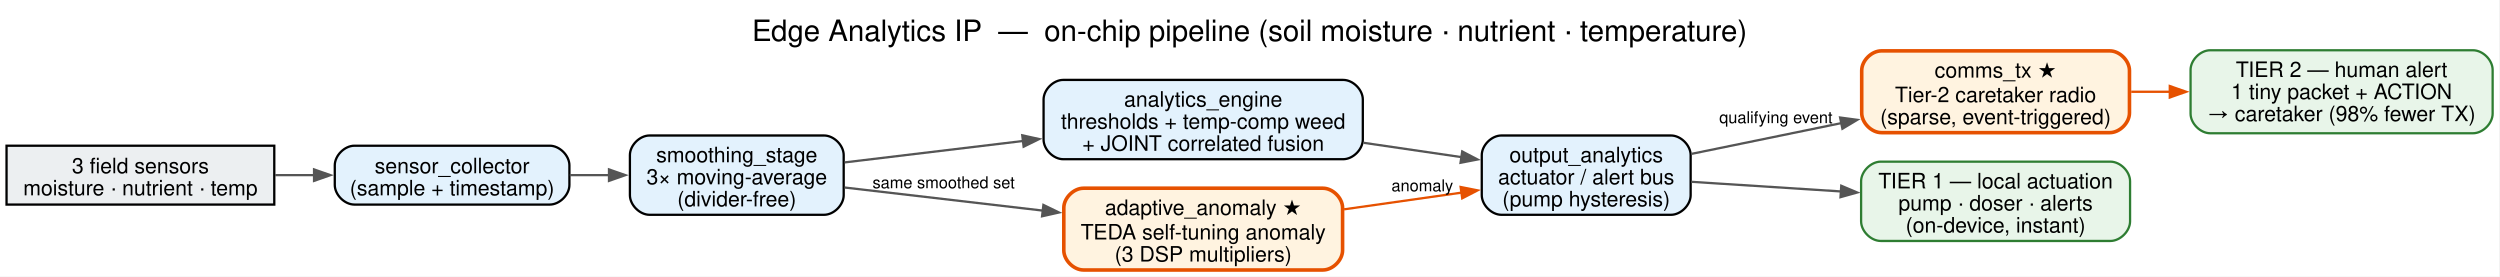
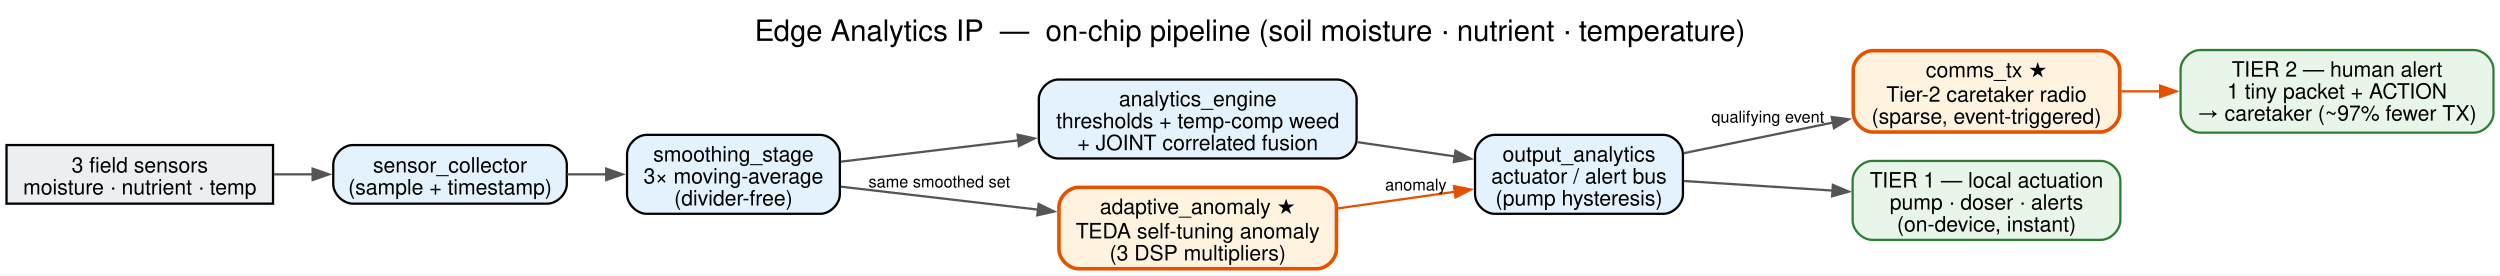
- <svg xmlns="http://www.w3.org/2000/svg" width="1529pt" height="169pt" viewBox="0.00 0.00 1529.00 169.00">
+ <svg xmlns="http://www.w3.org/2000/svg" width="1536pt" height="169pt" viewBox="0.00 0.00 1536.00 169.00">
  <g id="graph0" class="graph" transform="scale(1 1) rotate(0) translate(4 165.12)">
-     <polygon fill="white" stroke="none" points="-4,4 -4,-165.12 1524.5,-165.12 1524.5,4 -4,4" />
-     <text xml:space="preserve" text-anchor="middle" x="760.25" y="-140.03" font-family="Helvetica,sans-Serif" font-size="18.00">Edge Analytics IP  —  on-chip pipeline (soil moisture · nutrient · temperature)</text>
+     <polygon fill="white" stroke="none" points="-4,4 -4,-165.12 1532,-165.12 1532,4 -4,4" />
+     <text xml:space="preserve" text-anchor="middle" x="764" y="-140.03" font-family="Helvetica,sans-Serif" font-size="18.00">Edge Analytics IP  —  on-chip pipeline (soil moisture · nutrient · temperature)</text>
    <g id="node1" class="node">
      <polygon fill="#eceff1" stroke="black" stroke-width="1.4" points="163.75,-76 0,-76 0,-40 163.75,-40 163.75,-76" />
      <text xml:space="preserve" text-anchor="middle" x="81.88" y="-59.15" font-family="Helvetica,sans-Serif" font-size="13.00">3 field sensors</text>
      <text xml:space="preserve" text-anchor="middle" x="81.88" y="-45.65" font-family="Helvetica,sans-Serif" font-size="13.00">moisture · nutrient · temp</text>
    </g>
    <g id="node2" class="node">
      <path fill="#e3f2fd" stroke="black" stroke-width="1.4" d="M332.25,-76C332.25,-76 212.75,-76 212.75,-76 206.75,-76 200.75,-70 200.75,-64 200.75,-64 200.75,-52 200.75,-52 200.75,-46 206.75,-40 212.75,-40 212.75,-40 332.25,-40 332.25,-40 338.25,-40 344.25,-46 344.25,-52 344.25,-52 344.25,-64 344.25,-64 344.25,-70 338.25,-76 332.25,-76" />
      <text xml:space="preserve" text-anchor="middle" x="272.5" y="-59.15" font-family="Helvetica,sans-Serif" font-size="13.00">sensor_collector</text>
      <text xml:space="preserve" text-anchor="middle" x="272.5" y="-45.65" font-family="Helvetica,sans-Serif" font-size="13.00">(sample + timestamp)</text>
    </g>
    <g id="edge1" class="edge">
      <path fill="none" stroke="#555555" stroke-width="1.4" d="M164.24,-58C172.18,-58 180.25,-58 188.22,-58" />
      <polygon fill="#555555" stroke="#555555" stroke-width="1.4" points="188.07,-61.5 198.07,-58 188.07,-54.5 188.07,-61.5" />
    </g>
    <g id="node3" class="node">
      <path fill="#e3f2fd" stroke="black" stroke-width="1.4" d="M500,-82.25C500,-82.25 393.25,-82.25 393.25,-82.25 387.25,-82.25 381.25,-76.25 381.25,-70.25 381.25,-70.25 381.25,-45.75 381.25,-45.75 381.25,-39.75 387.25,-33.75 393.25,-33.75 393.25,-33.75 500,-33.75 500,-33.75 506,-33.75 512,-39.75 512,-45.75 512,-45.75 512,-70.25 512,-70.25 512,-76.25 506,-82.25 500,-82.25" />
      <text xml:space="preserve" text-anchor="middle" x="446.62" y="-65.9" font-family="Helvetica,sans-Serif" font-size="13.00">smoothing_stage</text>
      <text xml:space="preserve" text-anchor="middle" x="446.62" y="-52.4" font-family="Helvetica,sans-Serif" font-size="13.00">3× moving-average</text>
      <text xml:space="preserve" text-anchor="middle" x="446.62" y="-38.9" font-family="Helvetica,sans-Serif" font-size="13.00">(divider-free)</text>
    </g>
    <g id="edge2" class="edge">
      <path fill="none" stroke="#555555" stroke-width="1.4" d="M344.5,-58C352.44,-58 360.55,-58 368.55,-58" />
      <polygon fill="#555555" stroke="#555555" stroke-width="1.4" points="368.46,-61.5 378.46,-58 368.46,-54.5 368.46,-61.5" />
    </g>
    <g id="node4" class="node">
      <path fill="#e3f2fd" stroke="black" stroke-width="1.4" d="M817.5,-116.25C817.5,-116.25 646.25,-116.25 646.25,-116.25 640.25,-116.25 634.25,-110.25 634.25,-104.25 634.25,-104.25 634.25,-79.75 634.25,-79.75 634.25,-73.75 640.25,-67.75 646.25,-67.75 646.25,-67.75 817.5,-67.75 817.5,-67.75 823.5,-67.75 829.5,-73.75 829.5,-79.75 829.5,-79.75 829.5,-104.25 829.5,-104.25 829.5,-110.25 823.5,-116.25 817.5,-116.25" />
      <text xml:space="preserve" text-anchor="middle" x="731.88" y="-99.9" font-family="Helvetica,sans-Serif" font-size="13.00">analytics_engine</text>
      <text xml:space="preserve" text-anchor="middle" x="731.88" y="-86.4" font-family="Helvetica,sans-Serif" font-size="13.00">thresholds + temp-comp weed</text>
      <text xml:space="preserve" text-anchor="middle" x="731.88" y="-72.9" font-family="Helvetica,sans-Serif" font-size="13.00">+ JOINT correlated fusion</text>
    </g>
    <g id="edge3" class="edge">
      <path fill="none" stroke="#555555" stroke-width="1.4" d="M512.61,-65.8C544.96,-69.68 584.94,-74.48 621.81,-78.91" />
      <polygon fill="#555555" stroke="#555555" stroke-width="1.4" points="621.21,-82.36 631.56,-80.08 622.05,-75.41 621.21,-82.36" />
    </g>
    <g id="node6" class="node">
      <path fill="#fff3e0" stroke="#e65100" stroke-width="2.2" d="M805.12,-50C805.12,-50 658.62,-50 658.62,-50 652.62,-50 646.62,-44 646.62,-38 646.62,-38 646.62,-12 646.62,-12 646.62,-6 652.62,0 658.62,0 658.62,0 805.12,0 805.12,0 811.12,0 817.12,-6 817.12,-12 817.12,-12 817.12,-38 817.12,-38 817.12,-44 811.12,-50 805.12,-50" />
      <text xml:space="preserve" text-anchor="middle" x="731.88" y="-33.65" font-family="Helvetica,sans-Serif" font-size="13.00">adaptive_anomaly ★</text>
      <text xml:space="preserve" text-anchor="middle" x="731.88" y="-18.65" font-family="Helvetica,sans-Serif" font-size="13.00">TEDA self-tuning anomaly</text>
      <text xml:space="preserve" text-anchor="middle" x="731.88" y="-5.15" font-family="Helvetica,sans-Serif" font-size="13.00">(3 DSP multipliers)</text>
    </g>
    <g id="edge4" class="edge">
      <path fill="none" stroke="#555555" stroke-width="1.4" d="M512.61,-50.43C548.51,-46.25 593.8,-40.97 633.82,-36.31" />
      <polygon fill="#555555" stroke="#555555" stroke-width="1.4" points="634.14,-39.79 643.67,-35.16 633.33,-32.84 634.14,-39.79" />
      <text xml:space="preserve" text-anchor="middle" x="573.12" y="-50" font-family="Helvetica,sans-Serif" font-size="10.00">same smoothed set</text>
    </g>
    <g id="node5" class="node">
      <path fill="#e3f2fd" stroke="black" stroke-width="1.4" d="M1018,-82.25C1018,-82.25 914.25,-82.25 914.25,-82.25 908.25,-82.25 902.25,-76.25 902.25,-70.25 902.25,-70.25 902.25,-45.75 902.25,-45.75 902.25,-39.75 908.25,-33.75 914.25,-33.75 914.25,-33.75 1018,-33.75 1018,-33.75 1024,-33.75 1030,-39.75 1030,-45.75 1030,-45.75 1030,-70.25 1030,-70.25 1030,-76.25 1024,-82.25 1018,-82.25" />
      <text xml:space="preserve" text-anchor="middle" x="966.12" y="-65.9" font-family="Helvetica,sans-Serif" font-size="13.00">output_analytics</text>
      <text xml:space="preserve" text-anchor="middle" x="966.12" y="-52.4" font-family="Helvetica,sans-Serif" font-size="13.00">actuator / alert bus</text>
      <text xml:space="preserve" text-anchor="middle" x="966.12" y="-38.9" font-family="Helvetica,sans-Serif" font-size="13.00">(pump hysteresis)</text>
    </g>
    <g id="edge5" class="edge">
      <path fill="none" stroke="#555555" stroke-width="1.4" d="M830.02,-77.78C850,-74.85 870.75,-71.82 889.82,-69.02" />
      <polygon fill="#555555" stroke="#555555" stroke-width="1.4" points="890.28,-72.49 899.67,-67.58 889.26,-65.57 890.28,-72.49" />
    </g>
    <g id="node7" class="node">
      <path fill="#fff3e0" stroke="#e65100" stroke-width="2.2" d="M1286.38,-134C1286.38,-134 1146.62,-134 1146.62,-134 1140.62,-134 1134.62,-128 1134.62,-122 1134.62,-122 1134.62,-96 1134.62,-96 1134.62,-90 1140.62,-84 1146.62,-84 1146.62,-84 1286.38,-84 1286.38,-84 1292.38,-84 1298.38,-90 1298.38,-96 1298.38,-96 1298.38,-122 1298.38,-122 1298.38,-128 1292.38,-134 1286.38,-134" />
      <text xml:space="preserve" text-anchor="middle" x="1216.5" y="-117.65" font-family="Helvetica,sans-Serif" font-size="13.00">comms_tx ★</text>
      <text xml:space="preserve" text-anchor="middle" x="1216.5" y="-102.65" font-family="Helvetica,sans-Serif" font-size="13.00">Tier-2 caretaker radio</text>
      <text xml:space="preserve" text-anchor="middle" x="1216.5" y="-89.15" font-family="Helvetica,sans-Serif" font-size="13.00">(sparse, event-triggered)</text>
    </g>
    <g id="edge8" class="edge">
      <path fill="none" stroke="#555555" stroke-width="1.4" d="M1030.44,-71C1058.35,-76.73 1091.71,-83.58 1122.37,-89.88" />
      <polygon fill="#555555" stroke="#555555" stroke-width="1.4" points="1121.4,-93.25 1131.9,-91.83 1122.81,-86.39 1121.4,-93.25" />
      <text xml:space="preserve" text-anchor="middle" x="1082.12" y="-89.82" font-family="Helvetica,sans-Serif" font-size="10.00">qualifying event</text>
    </g>
    <g id="node8" class="node">
      <path fill="#e8f5e9" stroke="#2e7d32" stroke-width="1.4" d="M1286.75,-66.25C1286.75,-66.25 1146.25,-66.25 1146.25,-66.25 1140.25,-66.25 1134.25,-60.25 1134.25,-54.25 1134.25,-54.25 1134.25,-29.75 1134.25,-29.75 1134.25,-23.75 1140.25,-17.75 1146.25,-17.75 1146.25,-17.75 1286.75,-17.75 1286.75,-17.75 1292.75,-17.75 1298.75,-23.75 1298.75,-29.75 1298.75,-29.75 1298.75,-54.25 1298.75,-54.25 1298.75,-60.25 1292.75,-66.25 1286.75,-66.25" />
      <text xml:space="preserve" text-anchor="middle" x="1216.5" y="-49.9" font-family="Helvetica,sans-Serif" font-size="13.00">TIER 1 — local actuation</text>
      <text xml:space="preserve" text-anchor="middle" x="1216.5" y="-36.4" font-family="Helvetica,sans-Serif" font-size="13.00">pump · doser · alerts</text>
      <text xml:space="preserve" text-anchor="middle" x="1216.5" y="-22.9" font-family="Helvetica,sans-Serif" font-size="13.00">(on-device, instant)</text>
    </g>
    <g id="edge7" class="edge">
      <path fill="none" stroke="#555555" stroke-width="1.4" d="M1030.44,-53.92C1058.23,-52.13 1091.42,-49.99 1121.97,-48.03" />
      <polygon fill="#555555" stroke="#555555" stroke-width="1.4" points="1122.11,-51.52 1131.86,-47.39 1121.66,-44.54 1122.11,-51.52" />
    </g>
    <g id="edge6" class="edge">
      <path fill="none" stroke="#e65100" stroke-width="1.4" d="M818.04,-37.1C841.63,-40.45 867.06,-44.07 890.03,-47.33" />
      <polygon fill="#e65100" stroke="#e65100" stroke-width="1.4" points="889.31,-50.76 899.7,-48.7 890.29,-43.83 889.31,-50.76" />
      <text xml:space="preserve" text-anchor="middle" x="865.88" y="-48.13" font-family="Helvetica,sans-Serif" font-size="10.00">anomaly</text>
    </g>
    <g id="node9" class="node">
-       <path fill="#e8f5e9" stroke="#2e7d32" stroke-width="1.4" d="M1508.5,-134.38C1508.5,-134.38 1347.75,-134.38 1347.75,-134.38 1341.75,-134.38 1335.75,-128.38 1335.75,-122.38 1335.75,-122.38 1335.75,-95.62 1335.75,-95.62 1335.75,-89.62 1341.75,-83.62 1347.75,-83.62 1347.75,-83.62 1508.5,-83.62 1508.5,-83.62 1514.5,-83.62 1520.5,-89.62 1520.5,-95.62 1520.5,-95.62 1520.5,-122.38 1520.5,-122.38 1520.5,-128.38 1514.5,-134.38 1508.5,-134.38" />
-       <text xml:space="preserve" text-anchor="middle" x="1428.12" y="-118.03" font-family="Helvetica,sans-Serif" font-size="13.00">TIER 2 — human alert</text>
-       <text xml:space="preserve" text-anchor="middle" x="1428.12" y="-104.53" font-family="Helvetica,sans-Serif" font-size="13.00">1 tiny packet + ACTION</text>
-       <text xml:space="preserve" text-anchor="middle" x="1428.12" y="-91.03" font-family="Helvetica,sans-Serif" font-size="13.00">→ caretaker (98% fewer TX)</text>
+       <path fill="#e8f5e9" stroke="#2e7d32" stroke-width="1.4" d="M1516,-134.38C1516,-134.38 1347.75,-134.38 1347.75,-134.38 1341.75,-134.38 1335.75,-128.38 1335.75,-122.38 1335.75,-122.38 1335.75,-95.62 1335.75,-95.62 1335.75,-89.62 1341.75,-83.62 1347.75,-83.62 1347.75,-83.62 1516,-83.62 1516,-83.62 1522,-83.62 1528,-89.62 1528,-95.62 1528,-95.62 1528,-122.38 1528,-122.38 1528,-128.38 1522,-134.38 1516,-134.38" />
+       <text xml:space="preserve" text-anchor="middle" x="1431.88" y="-118.03" font-family="Helvetica,sans-Serif" font-size="13.00">TIER 2 — human alert</text>
+       <text xml:space="preserve" text-anchor="middle" x="1431.88" y="-104.53" font-family="Helvetica,sans-Serif" font-size="13.00">1 tiny packet + ACTION</text>
+       <text xml:space="preserve" text-anchor="middle" x="1431.88" y="-91.03" font-family="Helvetica,sans-Serif" font-size="13.00">→ caretaker (~97% fewer TX)</text>
    </g>
    <g id="edge9" class="edge">
-       <path fill="none" stroke="#e65100" stroke-width="1.4" d="M1299.45,-109C1307.23,-109 1315.18,-109 1323.13,-109" />
-       <polygon fill="#e65100" stroke="#e65100" stroke-width="1.4" points="1323.04,-112.5 1333.04,-109 1323.04,-105.5 1323.04,-112.5" />
+       <path fill="none" stroke="#e65100" stroke-width="1.4" d="M1299.39,-109C1307.28,-109 1315.37,-109 1323.46,-109" />
+       <polygon fill="#e65100" stroke="#e65100" stroke-width="1.4" points="1323.19,-112.5 1333.19,-109 1323.19,-105.5 1323.19,-112.5" />
    </g>
  </g>
</svg>
